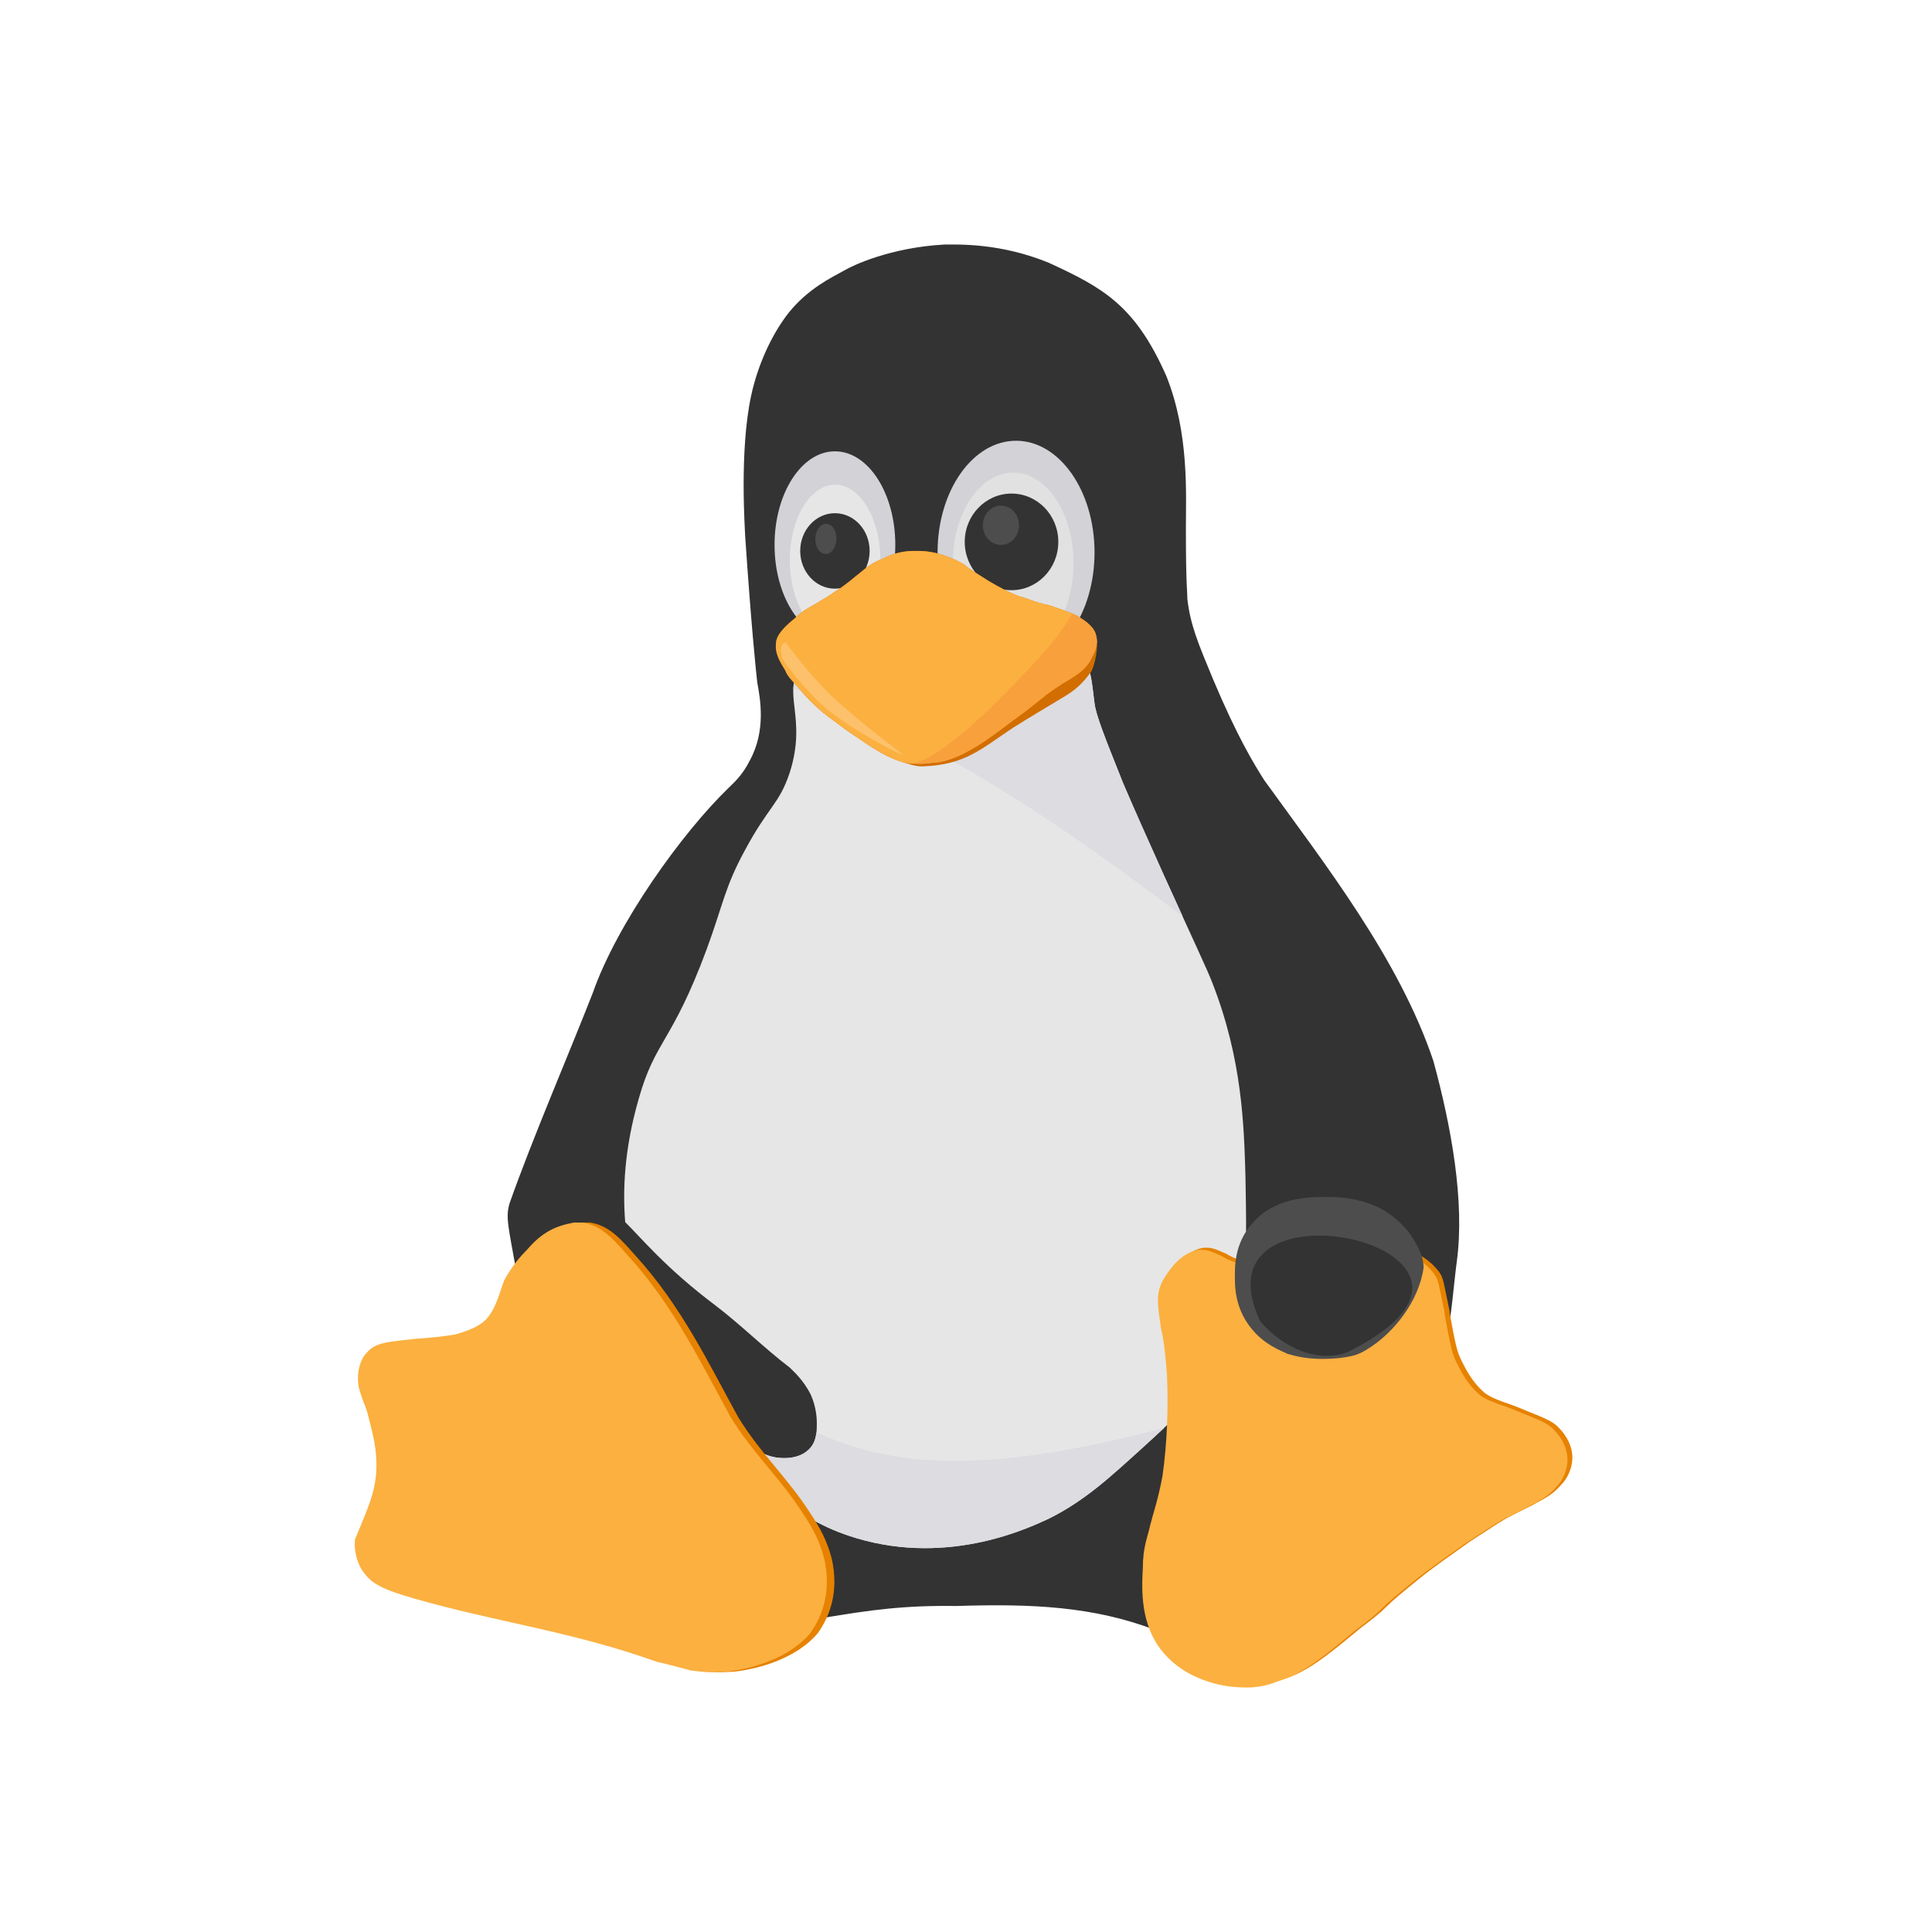
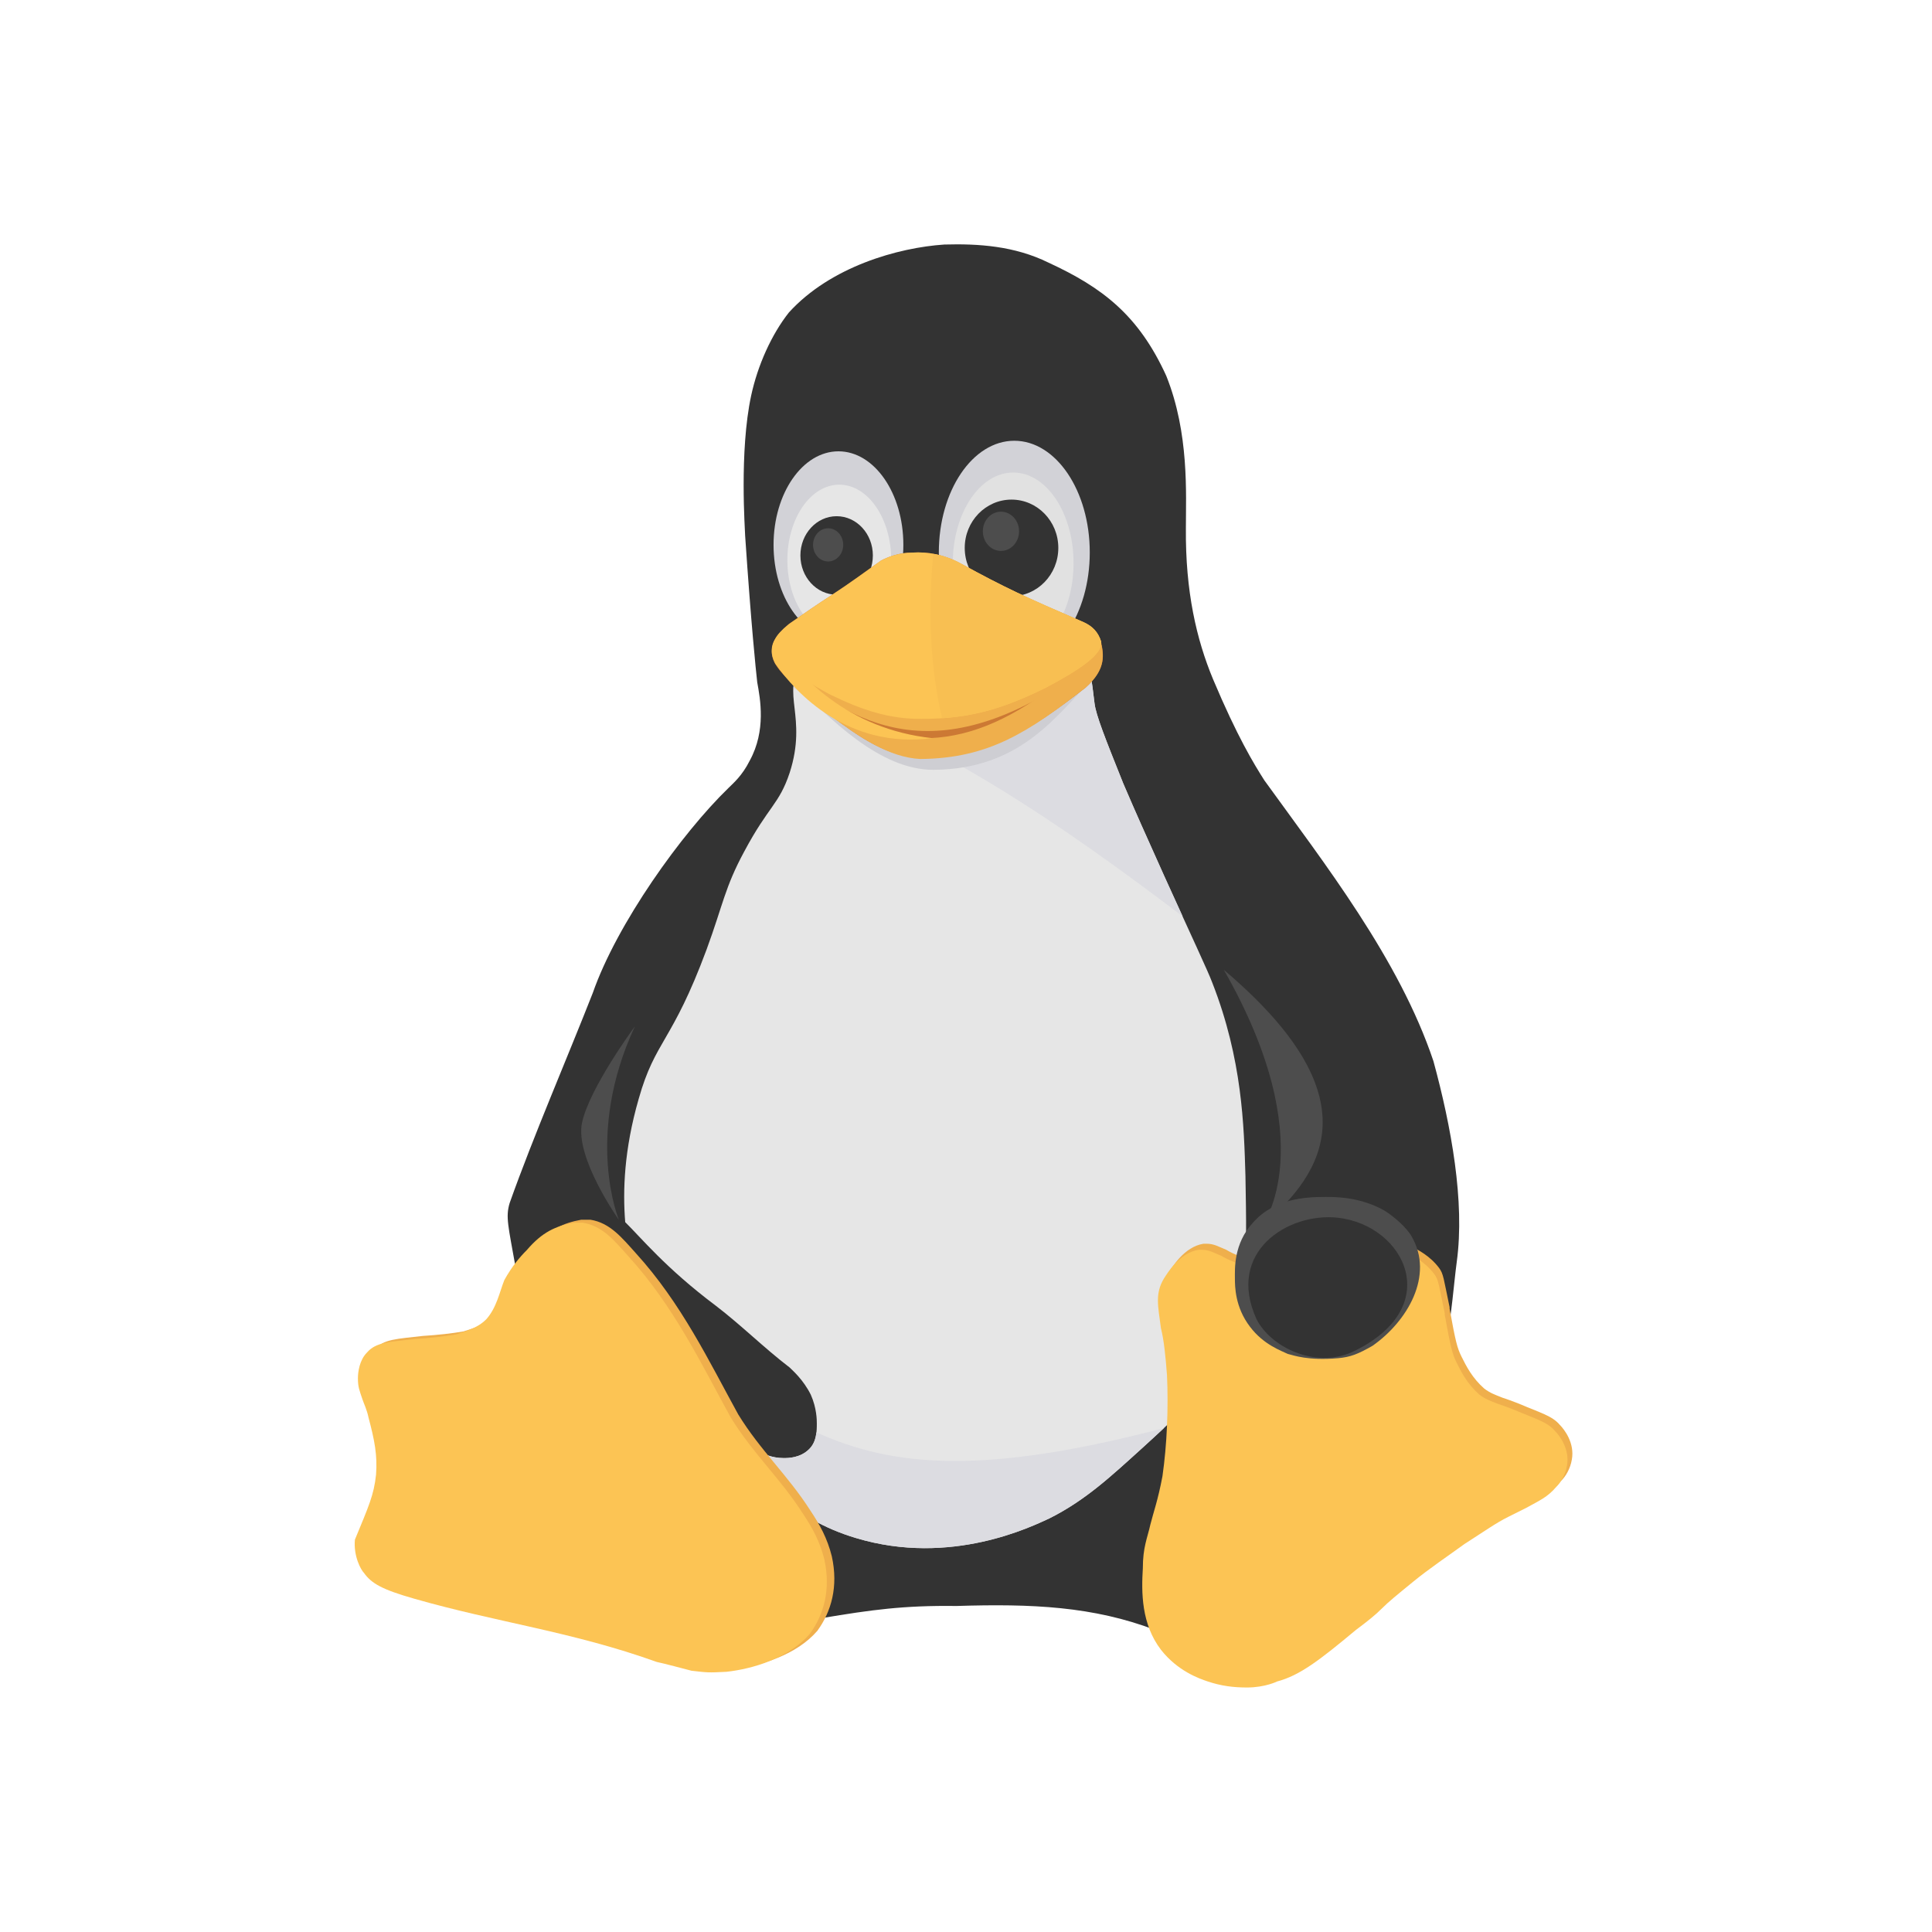
<svg xmlns="http://www.w3.org/2000/svg" width="128" height="128" viewBox="0 0 128 128" id="svg2" version="1.1">
  <defs id="defs4">
    <radialGradient id="b-1" cx="65.467" cy="61.952" r="39.292" gradientTransform="matrix(1,0,0,3,0,-123.9039)" gradientUnits="userSpaceOnUse">
      <stop offset="0.426" style="stop-color:#303033;stop-opacity:1" id="stop6300" />
      <stop offset="0.827" style="stop-color:#595859;stop-opacity:1" id="stop6302" />
    </radialGradient>
    <radialGradient gradientUnits="userSpaceOnUse" gradientTransform="matrix(1,0,0,3,0,-123.9039)" r="39.292" cy="61.952" cx="65.467" id="b-09">
      <stop id="stop9-7" style="stop-color:#222223" offset="0.515" />
      <stop id="stop11-0" style="stop-color:#414042" offset="0.827" />
    </radialGradient>
    <radialGradient gradientUnits="userSpaceOnUse" r="25.576" cy="72.558" cx="62.269" id="w-0">
      <stop id="stop16-7-5" style="stop-color:#FFFFFF" offset="0" />
      <stop id="stop18-0-3" style="stop-color:#F1F2F2" offset="0.423" />
      <stop id="stop20-0-7" style="stop-color:#E6E7E8" offset="0.689" />
      <stop id="stop22-5-2" style="stop-color:#D1D3D4" offset="0.872" />
      <stop id="stop24-1-9" style="stop-color:#BCBEC0" offset="1" />
    </radialGradient>
    <linearGradient y2="36.47" x2="55.064" y1="34.531" x1="55.064" gradientUnits="userSpaceOnUse" id="alpha2-9">
      <stop id="stop111-6" style="stop-color:#FFFFFF;stop-opacity:0.4" offset="0" />
      <stop id="stop113-2" style="stop-color:#FFFFFF;stop-opacity:0.1" offset="0.413" />
      <stop id="stop115-4" style="stop-color:#FFFFFF;stop-opacity:0" offset="0.781" />
    </linearGradient>
    <radialGradient gradientUnits="userSpaceOnUse" r="2.398" cy="36.276" cx="55.452" id="b-7">
      <stop id="stop104-0-0-4" style="stop-color:#3D3D3E" offset="0" />
      <stop id="stop106-3-9-9" style="stop-color:#000000" offset="1" />
    </radialGradient>
    <linearGradient y2="35.888" x2="66.456" y1="33.271" x1="66.456" gradientUnits="userSpaceOnUse" id="alpha1-6">
      <stop id="stop95-7" style="stop-color:#FFFFFF;stop-opacity:0.4" offset="0" />
      <stop id="stop97-3" style="stop-color:#FFFFFF;stop-opacity:0.1" offset="0.413" />
      <stop id="stop99-0" style="stop-color:#FFFFFF;stop-opacity:0" offset="0.781" />
    </linearGradient>
    <radialGradient gradientUnits="userSpaceOnUse" r="3.176" cy="35.743" cx="67.231" id="b-6">
      <stop id="stop88-6-2" style="stop-color:#3D3D3E" offset="0" />
      <stop id="stop90-3-6" style="stop-color:#000000" offset="1" />
    </radialGradient>
    <radialGradient gradientUnits="userSpaceOnUse" r="5.207" cy="35.866" cx="55.521" id="w-1">
      <stop id="stop79-2-9" style="stop-color:#FFFFFF" offset="0.561" />
      <stop id="stop81-5-9" style="stop-color:#F1F2F2" offset="0.75" />
      <stop id="stop83-2-1" style="stop-color:#BCBEC0" offset="1" />
    </radialGradient>
    <radialGradient gradientUnits="userSpaceOnUse" r="6.397" cy="36.41" cx="67.465" id="w-7">
      <stop id="stop72-6-6" style="stop-color:#FFFFFF" offset="0.673" />
      <stop id="stop74-0-0" style="stop-color:#BCBEC0" offset="1" />
    </radialGradient>
    <radialGradient gradientUnits="userSpaceOnUse" r="2.398" cy="36.276" cx="55.452" id="b-0">
      <stop id="stop104" style="stop-color:#373738;stop-opacity:1" offset="0" />
      <stop id="stop106" style="stop-color:#1a1a1a;stop-opacity:1" offset="1" />
    </radialGradient>
    <linearGradient y2="43.392" x2="72.872" y1="43.392" x1="51.662" gradientUnits="userSpaceOnUse" id="y-5">
      <stop id="stop137-7" style="stop-color:#FFF33B" offset="0" />
      <stop id="stop139-2" style="stop-color:#FFE029" offset="5.948725e-002" />
      <stop id="stop141-5" style="stop-color:#FFD218" offset="0.13" />
      <stop id="stop143-0" style="stop-color:#FEC90F" offset="0.203" />
      <stop id="stop145-7" style="stop-color:#FDC70C" offset="0.281" />
      <stop id="stop147-1" style="stop-color:#F3903F" offset="0.668" />
      <stop id="stop149-9" style="stop-color:#ED683C" offset="1" />
    </linearGradient>
    <linearGradient y2="43.547" x2="73.234" y1="43.547" x1="51.636" gradientUnits="userSpaceOnUse" id="y-9">
      <stop id="stop120-8" style="stop-color:#FDB93E" offset="0" />
      <stop id="stop122-9" style="stop-color:#FDB83C" offset="6.566175e-003" />
      <stop id="stop124-6" style="stop-color:#FAAE29" offset="9.430166e-002" />
      <stop id="stop126-0" style="stop-color:#F8A71E" offset="0.185" />
      <stop id="stop128-1" style="stop-color:#F8A51B" offset="0.281" />
      <stop id="stop130-2" style="stop-color:#C87833" offset="0.668" />
      <stop id="stop132-2" style="stop-color:#B04D2A" offset="1" />
    </linearGradient>
    <linearGradient y2="96.099" x2="55.089" y1="96.099" x1="23.772" gradientUnits="userSpaceOnUse" id="y-55">
      <stop id="stop48-0" style="stop-color:#ffd93b;stop-opacity:1;" offset="0" />
      <stop id="stop50-3" style="stop-color:#ffcc29;stop-opacity:1;" offset="0.059" />
      <stop id="stop52-5" style="stop-color:#ffbf18;stop-opacity:1;" offset="0.13" />
      <stop id="stop54-0" style="stop-color:#feb20f;stop-opacity:1;" offset="0.203" />
      <stop id="stop56-0" style="stop-color:#fda40c;stop-opacity:1;" offset="0.281" />
      <stop id="stop58-2" style="stop-color:#f3923f;stop-opacity:1;" offset="0.669" />
      <stop id="stop60-8" style="stop-color:#ed683c;stop-opacity:1;" offset="1" />
    </linearGradient>
    <radialGradient gradientUnits="userSpaceOnUse" r="5.845" cy="84.42" cx="88.17" id="b-9">
      <stop id="stop65-3" style="stop-color:#000000" offset="0.367" />
      <stop id="stop67-4" style="stop-color:#3D3D3E" offset="1" />
    </radialGradient>
    <radialGradient id="b-1-2" cx="65.467" cy="61.952" r="39.292" gradientTransform="matrix(1,0,0,3,0,-123.9039)" gradientUnits="userSpaceOnUse">
      <stop offset="0.426" style="stop-color:#18181a;stop-opacity:1" id="stop6300-6" />
      <stop offset="0.827" style="stop-color:#333333;stop-opacity:1" id="stop6302-8" />
    </radialGradient>
    <radialGradient gradientUnits="userSpaceOnUse" r="25.576" cy="72.558" cx="62.269" id="w-0-2">
      <stop id="stop16-7-5-2" style="stop-color:#FFFFFF" offset="0" />
      <stop id="stop18-0-3-8" style="stop-color:#F1F2F2" offset="0.423" />
      <stop id="stop20-0-7-0" style="stop-color:#E6E7E8" offset="0.689" />
      <stop id="stop22-5-2-8" style="stop-color:#D1D3D4" offset="0.872" />
      <stop id="stop24-1-9-0" style="stop-color:#BCBEC0" offset="1" />
    </radialGradient>
  </defs>
  <g id="layer1" transform="translate(0,-924.3622)" style="display:inline">
-     <path style="display:inline;fill:#333333;fill-opacity:1;stroke:none" id="path13-0" d="m 39.268,990.163 c 1.6,-4.6 5.9,-10.6 9,-13.6 0.3,-0.3 0.9,-0.8 1.4,-1.8 1.1,-2 0.7,-4.1 0.5,-5.2 -0.1,-0.9 -0.4,-3.8 -0.8,-9.7 0,-0.3 -0.4,-5.6 0.4,-9.3 0.429,-1.988 1.339,-4.031 2.5,-5.5 1.3,-1.6 2.8,-2.3 3.7,-2.8 0.5,-0.3 3,-1.5 6.6,-1.7 1,0 3.7,-0.1 6.9,1.2 3.574,1.65 5.717,2.791 7.8,7.5 1.529,3.805 1.3,7.834 1.3,10.1 0,3.8 0.1,4.2 0.1,4.7 0.2,1.7 0.7,2.9 1.7,5.3 1.6,3.8 2.7,5.6 3.4,6.7 3.979,5.511 8.933,11.837 11.2,18.6 1.179,4.319 2.092,9.308 1.546,13.3 -0.2,1.5 -0.311,3.3 -0.711,5.4 -0.5,2.7 -1.336,4.2 -2.236,6.1 -0.5,1.1 -1.5,2.6 -3.6,5.4 -3,4.1 -3.6,4.7 -4.1,5 -2.1,1.5 -4.2,2 -5,2.2 -1,0.2 -2.5,0.5 -4.3,0.3 -4.127,-1.579 -8.215,-1.757 -13.2,-1.6 -3.491,-0.047 -5.662,0.259 -8.9,0.8 -2.6,0.5 -2.7,0.6 -3.4,0.6 -2.4,0.2 -4.3,-1.2 -6.5,-2.7 -3.1,-2.2 -4.7,-4.7 -5.2,-5.4 -0.8,-1.3 -1.4,-2.9 -2.6,-6.1 -1.1,-2.9 -1.6,-4.7 -1.7,-5.2 -0.4,-1.6 -0.6,-2.7 -0.9,-4.4 -0.5,-2.8 -0.679,-3.377 -0.4,-4.3 1.557,-4.391 3.833,-9.646 5.5,-13.9 z" />
+     <path style="display:inline;fill:#333333;fill-opacity:1;stroke:none" id="path13-0" d="m 39.268,990.163 c 1.6,-4.6 5.9,-10.6 9,-13.6 0.3,-0.3 0.9,-0.8 1.4,-1.8 1.1,-2 0.7,-4.1 0.5,-5.2 -0.1,-0.9 -0.4,-3.8 -0.8,-9.7 0,-0.3 -0.4,-5.6 0.4,-9.3 0.429,-1.988 1.339,-4.031 2.5,-5.5 2.753,-3.027 7.22,-4.296 10.3,-4.5 2.25,-0.062 4.638,0.087 6.9,1.2 3.574,1.65 5.967,3.478 7.8,7.5 1.529,3.805 1.3,7.834 1.3,10.1 -0.036,4.18 0.702,7.364 1.8,10 1.6,3.8 2.7,5.6 3.4,6.7 3.979,5.511 8.933,11.837 11.2,18.6 1.179,4.319 2.092,9.308 1.546,13.3 -0.2,1.5 -0.311,3.3 -0.711,5.4 -0.5,2.7 -1.336,4.2 -2.236,6.1 -0.5,1.1 -1.5,2.6 -3.6,5.4 -3,4.1 -3.6,4.7 -4.1,5 -2.1,1.5 -4.2,2 -5,2.2 -1,0.2 -2.5,0.5 -4.3,0.3 -4.127,-1.579 -8.215,-1.757 -13.2,-1.6 -3.491,-0.047 -5.662,0.259 -8.9,0.8 -2.6,0.5 -2.7,0.6 -3.4,0.6 -2.4,0.2 -4.3,-1.2 -6.5,-2.7 -3.1,-2.2 -4.7,-4.7 -5.2,-5.4 -0.8,-1.3 -1.4,-2.9 -2.6,-6.1 -1.1,-2.9 -1.6,-4.7 -1.7,-5.2 -0.4,-1.6 -0.6,-2.7 -0.9,-4.4 -0.5,-2.8 -0.679,-3.377 -0.4,-4.3 1.557,-4.391 3.833,-9.646 5.5,-13.9 z" />
  </g>
  <g id="layer6" style="display:inline">
    <path style="display:inline;fill:#e6e6e6;fill-opacity:1;stroke:none" d="m 70.129,42.988 c -0.487,-0.013 -0.963,0.063 -1.312,0.113 -2.7,0.4 -5.4,0.099 -8.1,0.299 -6,0.5 -6.8,-0.099 -7.6,0.801 -1.4,1.6 0.399,3.3 -0.801,7 -0.7,2.1 -1.4,2.199 -3,5.199 -1.3,2.4 -1.4,3.5 -2.5,6.5 -2.3,6.2 -3.4,6 -4.5,9.9 -0.972,3.37 -1.062,6.099 -0.894,8.171 1.025,1 2.678,3.044 5.994,5.53 1.7,1.3 3.2,2.8 4.9,4.1 0.2,0.2 0.9,0.799 1.4,1.799 0.4,0.9 0.4,1.7 0.4,1.9 0,0.5 0,1.201 -0.5,1.701 -0.6,0.6 -1.401,0.6 -1.701,0.6 -0.8,0 -1.399,-0.3 -1.699,-0.5 -1.491,-0.82 -1.542,-0.642 -2.547,-1.119 2.26,2.747 4.742,5.646 9.047,6.918 6.3,1.9 11.699,-0.799 12.799,-1.299 2.4,-1.2 4.101,-2.801 6.201,-4.701 2.2,-2 3.7,-3.399 4.9,-5.398 2.1,-3.5 1.998,-6.902 1.898,-12.602 -0.1,-3.3 -0.199,-7.699 -2.199,-12.799 -0.3,-0.8 -1.299,-2.9 -3.199,-7.1 -1.3,-2.9 -1.801,-4.002 -2.701,-6.102 -1.2,-3 -1.8,-4.499 -1.9,-5.299 -0.2,-1.5 -0.2,-2.501 -1,-3.201 -0.4,-0.3 -0.899,-0.4 -1.387,-0.412 z" id="path26-2-5" />
  </g>
  <g id="layer4" style="display:inline">
    <path style="display:inline;fill:#dcdce1;fill-opacity:1;stroke:none" d="m 77.107,94.617 c -11.851,3.094 -17.855,2.615 -23.021,0.281 -0.041,0.38 -0.148,0.782 -0.469,1.104 -0.6,0.6 -1.401,0.6 -1.701,0.6 -0.8,0 -1.399,-0.3 -1.699,-0.5 -1.491,-0.82 -1.542,-0.642 -2.547,-1.119 2.26,2.747 4.742,5.646 9.047,6.918 6.3,1.9 11.699,-0.799 12.799,-1.299 2.4,-1.2 4.101,-2.801 6.201,-4.701 0.502,-0.456 0.957,-0.875 1.391,-1.283 z" id="path26-2-5-5" />
  </g>
  <g id="layer2" style="display:inline">
    <path style="display:inline;fill:#dcdce1;fill-opacity:1;stroke:none" d="m 70.129,42.988 c -0.487,-0.013 -0.963,0.063 -1.312,0.113 -2.7,0.4 -5.4,0.099 -8.1,0.299 -6,0.5 -6.8,-0.099 -7.6,0.801 -0.39,0.446 -0.521,0.904 -0.549,1.406 9.724,3.48 17.684,8.965 25.785,15.105 -0.396,-0.866 -0.702,-1.531 -1.236,-2.711 -1.3,-2.9 -1.801,-4.002 -2.701,-6.102 -1.2,-3 -1.8,-4.499 -1.9,-5.299 -0.2,-1.5 -0.2,-2.501 -1,-3.201 -0.4,-0.3 -0.899,-0.4 -1.387,-0.412 z" id="path26-2-5-4" />
  </g>
  <g id="layer7" style="display:inline">
-     <ellipse style="display:inline;fill:#d2d2d7;fill-opacity:1;stroke:none" id="ellipse76-7" ry="7.4" rx="5.2" cy="36.601" cx="67.316" />
-     <ellipse style="display:inline;fill:#d2d2d7;fill-opacity:1;stroke:none" id="ellipse85-7" ry="6.2" rx="4" cy="36.101" cx="55.316" />
+     <ellipse style="display:inline;fill:#d2d2d7;fill-opacity:1;stroke:none" id="ellipse76-7" ry="7.4" rx="5" cy="36.601" cx="67.2" />
+     <ellipse style="display:inline;fill:#d2d2d7;fill-opacity:1;stroke:none" id="ellipse85-7" ry="6.2" rx="4.3" cy="36.101" cx="55.55" />
    <ellipse style="display:inline;fill:#e1e1e1;fill-opacity:1;stroke:none" id="ellipse76-7-4" ry="6" rx="4" cy="37.306" cx="67.126" />
-     <ellipse style="display:inline;fill:#333333;fill-opacity:1;stroke:none" id="ellipse92-3" ry="3.2" rx="3.1" cy="35.901" cx="67.016" />
-     <ellipse style="display:inline;fill:#4d4d4d;fill-opacity:1;stroke:none" id="ellipse101-5" ry="1.3" rx="1.2" cy="34.801" cx="66.316" />
-     <ellipse style="display:inline;fill:#e6e6e6;stroke:none" id="ellipse85-7-7" ry="5" rx="3" cy="37.111" cx="55.326" />
-     <ellipse style="display:inline;fill:#333333;fill-opacity:1;stroke:none" id="ellipse108-8" ry="2.5" rx="2.3" cy="36.501" cx="55.316" />
-     <path style="display:inline;fill:#4d4d4d;fill-opacity:1;stroke:none" id="path117-2" d="m 54.716,36.701 c -0.4,0 -0.7,-0.4 -0.7,-1 0,-0.5 0.3,-1 0.7,-1 0.4,0 0.7,0.4 0.7,1 0,0.5 -0.3,1 -0.7,1 z" />
+     <ellipse style="display:inline;fill:#333333;fill-opacity:1;stroke:none" id="ellipse92-3" ry="3.2" rx="3.1" cy="36.3" cx="67.016" />
+     <ellipse style="display:inline;fill:#4d4d4d;fill-opacity:1;stroke:none" id="ellipse101-5" ry="1.3" rx="1.2" cy="35.2" cx="66.316" />
+     <ellipse style="display:inline;fill:#e6e6e6;stroke:none" id="ellipse85-7-7" ry="5" rx="3.441" cy="37.111" cx="55.606" />
+     <ellipse style="display:inline;fill:#333333;fill-opacity:1;stroke:none" id="ellipse108-8" cy="36.8" cx="55.429" rx="2.4" ry="2.6" />
+     <path style="fill:#4d4d4d;fill-opacity:1;fill-rule:evenodd;stroke:none;stroke-width:1px;stroke-linecap:butt;stroke-linejoin:miter;stroke-opacity:1" d="m 81.081,64.254 c 6.606,11.552 2.539,16.959 2.539,16.959 4.12,-3.533 7.409,-8.536 -2.539,-16.959 z" id="path4240" />
+     <path style="fill:#4d4d4d;fill-opacity:1;fill-rule:evenodd;stroke:none;stroke-width:1px;stroke-linecap:butt;stroke-linejoin:miter;stroke-opacity:1" d="m 42.062,68 c -3.375,7.25 -1.062,12.812 -1.062,12.812 0,0 -2.937,-4.125 -2.437,-6.438 0.5,-2.312 3.5,-6.375 3.5,-6.375 z" id="path4242" />
+     <ellipse style="display:inline;fill:#4d4d4d;fill-opacity:1;stroke:none" id="ellipse101-5-4" cy="36.099" cx="54.866" rx="1" ry="1.1" />
+   </g>
+   <g id="layer12" style="display:inline">
+     <path style="display:inline;fill:#ceced3;fill-opacity:1;stroke:none" d="m 52.354,44.982 c 2.638,2.687 5.949,6.023 9.48,6.02 5.908,-0.027 8.242,-3.773 10.506,-5.936 -9.623,1.895 -12.476,1.609 -19.986,-0.083 z" id="path151-8-2-2" />
  </g>
  <g id="layer9" style="display:inline">
-     <path style="display:inline;fill:#d26e00;fill-opacity:1;stroke:none" id="path151-8-1" d="m 59.816,50.501 c -0.6,-0.2 -1.1,-0.4 -1.9,-0.9 -0.5,-0.3 -0.9,-0.6 -1.8,-1.2 -0.8,-0.6 -1.1,-0.8 -1.6,-1.2 -0.6,-0.5 -1.1,-1 -1.5,-1.5 -0.5,-0.6 -0.8,-0.8 -1,-1.3 -0.3,-0.5 -0.7,-1.1 -0.6,-1.8 0,-0.3 0.2,-0.8 1.2,-1.6 0.6,-0.6 1.1,-0.8 1.6,-1.1 0.3,-0.2 0.7,-0.4 1.1,-0.7 0.8,-0.5 1.2,-0.9 1.6,-1.2 0.5,-0.4 0.8,-0.7 1.6,-1 0.4,-0.2 1.1,-0.5 2,-0.5 l 0.3,0 c 1.2,0 2,0.4 2.5,0.6 0.4,0.2 0.6,0.3 0.8,0.5 0.3,0.2 0.6,0.4 1.4,0.9 0.7,0.4 1.2,0.7 2,1 0.4,0.1 0.6,0.2 0.9,0.3 0.3,0.1 0.6,0.2 1.1,0.3 1.5,0.5 1.9,0.7 2,0.8 0.5,0.3 1,0.7 1.1,1.2 0.2,0.7 -0.085,1.93 -0.285,2.33 -0.4,0.6 -0.875,1.134 -1.675,1.634 -1.68,1.014 -2.518,1.508 -3.555,2.161 -2.083,1.378 -3.125,2.435 -5.922,2.547 -0.478,0.03 -1.001,-0.174 -1.363,-0.272 z" />
-     <path style="display:inline;fill:#e68200;fill-opacity:1;stroke:none;stroke-width:0.2;stroke-miterlimit:10;stroke-dasharray:none;stroke-opacity:1" id="path62-3-9" d="m 46.323,110.684 c -0.4,-0.1 -1.81,-0.484 -2.31,-0.584 -5.587,-2.008 -10.647,-2.631 -16.1,-4.2 -2.1,-0.6 -2.8,-1 -3.3,-1.7 -0.2,-0.2 -0.7,-1.1 -0.6,-2.2 0.92,-2.231 1.254,-2.95 1.4,-4.3 0.1,-1.3 -0.1,-2.3 -0.5,-3.8 -0.1,-0.5 -0.3,-0.9 -0.4,-1.2 -0.2,-0.6 -0.3,-0.8 -0.3,-1.4 0,-0.4 0.1,-1.2 0.6,-1.7 0.6,-0.7 1.5,-0.7 3.2,-0.9 0.939,-0.057 1.963,-0.168 2.7,-0.3 0.6,-0.2 1.4,-0.4 2,-1 0.69,-0.766 0.885,-1.81 1.2,-2.6 0.5,-0.9 1,-1.5 1.5,-2 1.009,-1.176 1.889,-1.578 3.1,-1.8 l 0.6,0 c 1.3,0.2 2.1,1.2 3,2.2 3.033,3.328 4.86,7.173 6.8,10.7 1.485,2.42 3.275,4.007 4.8,6.4 0.6,0.9 1.1,1.8 1.4,3 0.442,2.013 -0.032,3.659 -0.96,4.94 -1.389,1.604 -3.769,2.32 -5.525,2.512 -1.22,0.062 -1.219,0.055 -2.305,-0.069 z" stroke-miterlimit="10" />
-     <path style="display:inline;fill:#fbb040;fill-opacity:1;stroke:none;stroke-width:0.2;stroke-miterlimit:10;stroke-dasharray:none;stroke-opacity:1" id="path62-3" d="m 45.826,110.684 c -0.4,-0.1 -1.81,-0.484 -2.31,-0.584 -5.587,-2.008 -10.647,-2.631 -16.1,-4.2 -2.1,-0.6 -2.8,-1 -3.3,-1.7 -0.2,-0.2 -0.7,-1.1 -0.6,-2.2 0.92,-2.231 1.254,-2.95 1.4,-4.3 0.1,-1.3 -0.1,-2.3 -0.5,-3.8 -0.1,-0.5 -0.3,-0.9 -0.4,-1.2 -0.2,-0.6 -0.3,-0.8 -0.3,-1.4 0,-0.4 0.1,-1.2 0.6,-1.7 0.6,-0.7 1.5,-0.7 3.2,-0.9 0.939,-0.057 1.963,-0.168 2.7,-0.3 0.6,-0.2 1.4,-0.4 2,-1 0.69,-0.766 0.885,-1.81 1.2,-2.6 0.5,-0.9 1,-1.5 1.5,-2 1.009,-1.176 1.889,-1.578 3.1,-1.8 l 0.6,0 c 1.3,0.2 2.1,1.2 3,2.2 3.033,3.328 4.86,7.173 6.8,10.7 1.485,2.42 3.275,4.007 4.8,6.4 0.6,0.9 1.1,1.8 1.4,3 0.442,2.013 -0.032,3.659 -0.96,4.94 -1.389,1.604 -3.769,2.32 -5.525,2.512 -1.22,0.062 -1.219,0.055 -2.305,-0.069 z" stroke-miterlimit="10" />
-     <path style="display:inline;fill:#e68200;fill-opacity:1;stroke:none;stroke-width:0.2;stroke-miterlimit:10;stroke-dasharray:none;stroke-opacity:1" id="path45-9-4" d="m 82.939,111.664 c -0.9,0 -1.7,-0.1 -2.6,-0.4 -0.6,-0.2 -2,-0.7 -3.1,-2.1 -1.3,-1.7 -1.3,-3.8 -1.2,-5.4 0,-1.4 0.3,-2 0.5,-2.9 0.2,-0.8 0.5,-1.6 0.8,-3.2 0.3,-2.1 0.4,-4.5 0.3,-6.7 -0.1,-1.3 -0.2,-2.3 -0.4,-3.1 -0.2,-1.5 -0.4,-2.3 0.2,-3.3 0.2,-0.3 1,-1.7 2.3,-1.9 l 0.2,0 c 0.5,0 0.8,0.2 1.3,0.4 0.5,0.3 1.2,0.6 2.1,0.7 l 0.5,0 c 0.4,0 0.8,-0.1 1.3,-0.2 0.4,-0.1 0.9,-0.3 1.7,-0.4 1.8,-0.4 3.3,-0.7 4.5,-0.7 0.8,0 1.5,0.1 2.2,0.4 0.4,0.2 1.2,0.6 1.8,1.4 0.3,0.4 0.3,0.7 0.7,2.6 l 0,0.1 c 0.4,2.2 0.5,2.6 0.8,3.2 0.3,0.6 0.7,1.4 1.5,2.1 0.4,0.3 0.7,0.4 1.2,0.6 0.3,0.1 0.6,0.2 1.1,0.4 1.4,0.6 2.2,0.8 2.7,1.4 0.3,0.3 1,1.2 0.8,2.3 -0.1,0.6 -0.4,1.1 -0.7,1.4 -0.6,0.7 -1.1,0.9 -2,1.4 l -1.2,0.6 c -0.8,0.4 -1.5,0.9 -2.9,1.8 -1.1,0.8 -2.3,1.6 -3.4,2.5 -1.1,0.9 -1.6,1.3 -2.1,1.8 -0.4,0.4 -0.9,0.8 -1.7,1.4 -2.4,2 -3.7,3 -5.2,3.4 0,0 -0.8,0.4 -2,0.4 z" stroke-miterlimit="10" />
-     <path style="display:inline;fill:#fbb040;fill-opacity:1;stroke:none;stroke-width:0.2;stroke-miterlimit:10;stroke-dasharray:none;stroke-opacity:1" id="path45-9" d="m 82.616,111.801 c -0.9,0 -1.7,-0.1 -2.6,-0.4 -0.6,-0.2 -2,-0.7 -3.1,-2.1 -1.3,-1.7 -1.3,-3.8 -1.2,-5.4 0,-1.4 0.3,-2 0.5,-2.9 0.2,-0.8 0.5,-1.6 0.8,-3.2 0.3,-2.1 0.4,-4.5 0.3,-6.7 -0.1,-1.3 -0.2,-2.3 -0.4,-3.1 -0.2,-1.5 -0.4,-2.3 0.2,-3.3 0.2,-0.3 1,-1.7 2.3,-1.9 l 0.2,0 c 0.5,0 0.8,0.2 1.3,0.4 0.5,0.3 1.2,0.6 2.1,0.7 l 0.5,0 c 0.4,0 0.8,-0.1 1.3,-0.2 0.4,-0.1 0.9,-0.3 1.7,-0.4 1.8,-0.4 3.3,-0.7 4.5,-0.7 0.8,0 1.5,0.1 2.2,0.4 0.4,0.2 1.2,0.6 1.8,1.4 0.3,0.4 0.3,0.7 0.7,2.6 l 0,0.1 c 0.4,2.2 0.5,2.6 0.8,3.2 0.3,0.6 0.7,1.4 1.5,2.1 0.4,0.3 0.7,0.4 1.2,0.6 0.3,0.1 0.6,0.2 1.1,0.4 1.4,0.6 2.2,0.8 2.7,1.4 0.3,0.3 1,1.2 0.8,2.3 -0.1,0.6 -0.4,1.1 -0.7,1.4 -0.6,0.7 -1.1,0.9 -2,1.4 l -1.2,0.6 c -0.8,0.4 -1.5,0.9 -2.9,1.8 -1.1,0.8 -2.3,1.6 -3.4,2.5 -1.1,0.9 -1.6,1.3 -2.1,1.8 -0.4,0.4 -0.9,0.8 -1.7,1.4 -2.4,2 -3.7,3 -5.2,3.4 0,0 -0.8,0.4 -2,0.4 z" stroke-miterlimit="10" />
-     <path style="display:inline;fill:#fbb040;fill-opacity:1;stroke:none" id="path151-8" d="m 60.916,50.601 c -0.4,0 -0.7,0 -1.1,-0.1 -0.6,-0.2 -1.1,-0.4 -1.9,-0.9 -0.5,-0.3 -0.9,-0.6 -1.8,-1.2 -0.8,-0.6 -1.1,-0.8 -1.6,-1.2 -0.6,-0.5 -1.1,-1 -1.5,-1.5 -0.5,-0.6 -0.8,-0.8 -1,-1.3 -0.3,-0.5 -0.7,-1.1 -0.6,-1.8 0,-0.3 0.2,-0.8 1.2,-1.6 0.6,-0.6 1.1,-0.8 1.6,-1.1 0.3,-0.2 0.7,-0.4 1.1,-0.7 0.8,-0.5 1.2,-0.9 1.6,-1.2 0.5,-0.4 0.8,-0.7 1.6,-1 0.4,-0.2 1.1,-0.5 2,-0.5 0.1,0 0.2,0 0.3,0 1.2,0 2,0.4 2.5,0.6 0.4,0.2 0.6,0.3 0.8,0.5 0.3,0.2 0.6,0.4 1.4,0.9 0.7,0.4 1.2,0.7 2,1 0.4,0.1 0.6,0.2 0.9,0.3 0.3,0.1 0.6,0.2 1.1,0.3 1.5,0.5 1.9,0.7 2,0.8 0.5,0.3 1,0.7 1.1,1.2 0.2,0.7 -0.2,1.3 -0.4,1.7 -0.4,0.6 -0.7,0.8 -1.5,1.3 -0.2,0.1 -0.5,0.3 -0.8,0.5 -0.4,0.3 -0.6,0.4 -0.8,0.6 -0.3,0.2 -0.7,0.6 -2.1,1.6 -1.7,1.3 -2.1,1.5 -2.4,1.7 -0.7,0.4 -1.4,0.8 -2.4,1 -0.3,0 -0.7,0.1 -1.3,0.1 l 0,0 z" />
-     <path style="fill:none;fill-rule:evenodd;stroke:none;stroke-width:1px;stroke-linecap:butt;stroke-linejoin:miter;stroke-opacity:1" d="m 59.852,34.245 2.273,8.397 -3.03,10.291 7.576,-7.387 z" id="path4232" />
-     <path style="fill:#fcc16a;fill-opacity:1;fill-rule:evenodd;stroke:none;stroke-width:1px;stroke-linecap:butt;stroke-linejoin:miter;stroke-opacity:1" d="m 52.047,42.553 c 0,0 1.602,2.209 3.142,3.641 1.825,1.698 4.67,3.821 4.67,3.821 -0.322,-0.025 -3.3,-1.602 -5.052,-3.014 -1.167,-0.941 -3.014,-3.226 -3.014,-3.481 0,-0.119 -0.094,-0.409 -0.035,-0.65 0.067,-0.274 0.289,-0.316 0.289,-0.316 z" id="path4234" />
+     <path style="display:inline;fill:#cc7934;fill-opacity:1;stroke:none" id="path151-8-2" d="m 60.951,50.175 c -3.071,0.021 -6.261,-3.126 -8.521,-4.961 -0.814,-0.749 -1.383,-1.441 -1.28,-2.176 0,-0.315 0.096,-0.862 1.129,-1.702 1.118,-0.78 1.899,-1.315 2.79,-1.89 1.297,-0.848 2.282,-1.583 3.307,-2.31 0.413,-0.21 1.137,-0.525 2.067,-0.525 1.015,-0.061 2.096,0.112 3.251,0.746 2.913,1.595 4.21,2.188 8.115,3.874 0.517,0.315 0.951,0.669 1.137,1.26 0.158,0.833 0.402,1.798 -1.029,3.071 -3.747,2.902 -6.379,4.576 -10.965,4.612 z" />
+     <path style="display:inline;fill:#efaf4c;fill-opacity:1;stroke:none;stroke-width:0.2;stroke-miterlimit:10;stroke-dasharray:none;stroke-opacity:1" id="path45-9-2" d="m 82.939,111.4 c -0.9,0 -1.7,-0.1 -2.6,-0.4 -0.6,-0.2 -2,-0.7 -3.1,-2.1 -1.3,-1.7 -1.3,-3.8 -1.2,-5.4 0,-1.4 0.3,-2 0.5,-2.9 0.2,-0.8 0.5,-1.6 0.8,-3.2 0.3,-2.1 0.4,-4.5 0.3,-6.7 -0.1,-1.3 -0.2,-2.3 -0.4,-3.1 -0.2,-1.5 -0.4,-2.3 0.2,-3.3 0.2,-0.3 1,-1.7 2.3,-1.9 l 0.2,0 c 0.5,0 0.8,0.2 1.3,0.4 0.5,0.3 1.2,0.6 2.1,0.7 l 0.5,0 c 0.4,0 0.8,-0.1 1.3,-0.2 0.4,-0.1 0.9,-0.3 1.7,-0.4 1.8,-0.4 3.3,-0.7 4.5,-0.7 0.8,0 1.5,0.1 2.2,0.4 0.4,0.2 1.2,0.6 1.8,1.4 0.3,0.4 0.3,0.7 0.7,2.6 l 0,0.1 c 0.4,2.2 0.5,2.6 0.8,3.2 0.3,0.6 0.7,1.4 1.5,2.1 0.4,0.3 0.7,0.4 1.2,0.6 0.3,0.1 0.6,0.2 1.1,0.4 1.4,0.6 2.2,0.8 2.7,1.4 0.3,0.3 1,1.2 0.8,2.3 -0.1,0.6 -0.4,1.1 -0.7,1.4 -0.6,0.7 -1.1,0.9 -2,1.4 l -1.2,0.6 c -0.8,0.4 -1.5,0.9 -2.9,1.8 -1.1,0.8 -2.3,1.6 -3.4,2.5 -1.1,0.9 -1.6,1.3 -2.1,1.8 -0.4,0.4 -0.9,0.8 -1.7,1.4 -2.4,2 -3.7,3 -5.2,3.4 0,0 -0.8,0.4 -2,0.4 z" stroke-miterlimit="10" />
+     <path style="display:inline;fill:#efaf4c;fill-opacity:1;stroke:none;stroke-width:0.2;stroke-miterlimit:10;stroke-dasharray:none;stroke-opacity:1" id="path62-3-0" d="m 46.32,110.493 c -0.4,-0.1 -1.81,-0.484 -2.31,-0.584 -5.587,-2.008 -10.647,-2.631 -16.1,-4.2 -2.1,-0.6 -2.8,-1 -3.3,-1.7 -0.2,-0.2 -0.7,-1.1 -0.6,-2.2 0.92,-2.231 1.254,-2.95 1.4,-4.3 0.1,-1.3 -0.1,-2.3 -0.5,-3.8 -0.1,-0.5 -0.3,-0.9 -0.4,-1.2 -0.2,-0.6 -0.3,-0.8 -0.3,-1.4 0,-0.4 0.1,-1.2 0.6,-1.7 0.6,-0.7 1.5,-0.7 3.2,-0.9 0.939,-0.057 1.963,-0.168 2.7,-0.3 0.6,-0.2 1.4,-0.4 2,-1 0.69,-0.766 0.885,-1.81 1.2,-2.6 0.5,-0.9 1,-1.5 1.5,-2 1.009,-1.176 1.889,-1.578 3.1,-1.8 l 0.6,0 c 1.3,0.2 2.1,1.2 3,2.2 3.033,3.328 4.86,7.173 6.8,10.7 1.485,2.42 3.275,4.007 4.8,6.4 0.6,0.9 1.1,1.8 1.4,3 0.442,2.013 -0.032,3.659 -0.96,4.94 -1.389,1.604 -3.769,2.32 -5.525,2.512 -1.22,0.062 -1.219,0.055 -2.305,-0.069 z" stroke-miterlimit="10" />
+     <path style="fill:none;fill-rule:evenodd;stroke:none;stroke-width:1px;stroke-linecap:butt;stroke-linejoin:miter;stroke-opacity:1" d="M 59.802,34.312 62.074,42.709 59.044,53 66.62,45.613 Z" id="path4232" />
+     <path style="display:inline;fill:#fcc454;fill-opacity:1;stroke:none;stroke-width:0.2;stroke-miterlimit:10;stroke-dasharray:none;stroke-opacity:1" id="path62-3-0-9" d="m 45.823,110.693 c -0.4,-0.1 -1.81,-0.484 -2.31,-0.584 -5.587,-2.008 -10.647,-2.631 -16.1,-4.2 -2.1,-0.6 -2.8,-1 -3.3,-1.7 -0.2,-0.2 -0.7,-1.1 -0.6,-2.2 0.92,-2.231 1.254,-2.95 1.4,-4.3 0.1,-1.3 -0.1,-2.3 -0.5,-3.8 -0.1,-0.5 -0.3,-0.9 -0.4,-1.2 -0.2,-0.6 -0.3,-0.8 -0.3,-1.4 0,-0.4 0.1,-1.2 0.6,-1.7 0.6,-0.7 1.5,-0.7 3.2,-0.9 0.939,-0.057 1.963,-0.168 2.7,-0.3 0.6,-0.2 1.4,-0.4 2,-1 0.69,-0.766 0.885,-1.81 1.2,-2.6 0.5,-0.9 1,-1.5 1.5,-2 1.009,-1.176 1.889,-1.578 3.1,-1.8 l 0.6,0 c 1.3,0.2 2.1,1.2 3,2.2 3.033,3.328 4.86,7.173 6.8,10.7 1.485,2.42 3.275,4.007 4.8,6.4 0.6,0.9 1.1,1.8 1.4,3 0.442,2.013 -0.032,3.659 -0.96,4.94 -1.389,1.604 -3.769,2.32 -5.525,2.512 -1.22,0.062 -1.219,0.055 -2.305,-0.069 z" stroke-miterlimit="10" />
+     <path style="display:inline;fill:#fcc454;fill-opacity:1;stroke:none;stroke-width:0.2;stroke-miterlimit:10;stroke-dasharray:none;stroke-opacity:1" id="path45-9-2-6" d="m 82.616,111.801 c -0.9,0 -1.7,-0.1 -2.6,-0.4 -0.6,-0.2 -2,-0.7 -3.1,-2.1 -1.3,-1.7 -1.3,-3.8 -1.2,-5.4 0,-1.4 0.3,-2 0.5,-2.9 0.2,-0.8 0.5,-1.6 0.8,-3.2 0.3,-2.1 0.4,-4.5 0.3,-6.7 -0.1,-1.3 -0.2,-2.3 -0.4,-3.1 -0.2,-1.5 -0.4,-2.3 0.2,-3.3 0.2,-0.3 1,-1.7 2.3,-1.9 l 0.2,0 c 0.5,0 0.8,0.2 1.3,0.4 0.5,0.3 1.2,0.6 2.1,0.7 l 0.5,0 c 0.4,0 0.8,-0.1 1.3,-0.2 0.4,-0.1 0.9,-0.3 1.7,-0.4 1.8,-0.4 3.3,-0.7 4.5,-0.7 0.8,0 1.5,0.1 2.2,0.4 0.4,0.2 1.2,0.6 1.8,1.4 0.3,0.4 0.3,0.7 0.7,2.6 l 0,0.1 c 0.4,2.2 0.5,2.6 0.8,3.2 0.3,0.6 0.7,1.4 1.5,2.1 0.4,0.3 0.7,0.4 1.2,0.6 0.3,0.1 0.6,0.2 1.1,0.4 1.4,0.6 2.2,0.8 2.7,1.4 0.3,0.3 1,1.2 0.8,2.3 -0.1,0.6 -0.4,1.1 -0.7,1.4 -0.6,0.7 -1.1,0.9 -2,1.4 l -1.2,0.6 c -0.8,0.4 -1.5,0.9 -2.9,1.8 -1.1,0.8 -2.3,1.6 -3.4,2.5 -1.1,0.9 -1.6,1.3 -2.1,1.8 -0.4,0.4 -0.9,0.8 -1.7,1.4 -2.4,2 -3.7,3 -5.2,3.4 0,0 -0.8,0.4 -2,0.4 z" stroke-miterlimit="10" />
+   </g>
+   <g id="layer13" style="display:inline">
+     <path style="display:inline;fill:#efaf4c;fill-opacity:1;stroke:none" d="m 72.984,42.729 c -6.945,6.616 -11.668,7.453 -17.932,4.717 1.893,1.401 3.875,2.742 5.921,2.839 4.586,-0.037 7.196,-1.819 10.943,-4.722 1.301,-1.157 1.213,-2.054 1.068,-2.834 z" id="path151-8-2-3" />
+   </g>
+   <g id="layer11" style="display:inline">
+     <path style="display:inline;fill:#efaf4c;fill-opacity:1;fill-rule:evenodd;stroke:none;stroke-width:1px;stroke-linecap:butt;stroke-linejoin:miter;stroke-opacity:1" d="m 51.893,44.112 c 4.157,1.714 13.787,1.734 20.585,-0.229 -9.801,7.281 -15.354,4.655 -20.585,0.229 z" id="path4501" />
+   </g>
+   <g id="layer5" style="display:inline">
+     <path style="display:inline;fill:#fcc454;fill-opacity:1;stroke:none" id="path151-8-2-0" d="m 54.964,46 c -2.338,-1.263 -3.849,-2.494 -3.792,-2.985 0.088,-0.504 0.074,-0.84 1.107,-1.68 1.118,-0.78 1.899,-1.315 2.79,-1.89 1.297,-0.848 2.282,-1.583 3.307,-2.31 0.413,-0.21 1.137,-0.525 2.067,-0.525 1.015,-0.061 2.096,0.112 3.251,0.746 2.913,1.595 4.21,2.188 8.115,3.874 0.595,0.268 0.951,0.669 1.137,1.26 0.158,0.833 -1.394,1.869 -3.677,3.081 -2.765,1.353 -4.943,2.058 -8.199,2.057 -2.125,0.017 -3.941,-0.566 -6.105,-1.629 z" />
+   </g>
+   <g id="layer10" style="display:inline">
+     <path style="display:inline;fill:#f8bf52;fill-opacity:1;stroke:none" d="m 61.83,36.699 c -0.505,5.282 0.147,9.068 0.586,10.883 2.548,-0.173 4.489,-0.853 6.854,-2.01 2.283,-1.212 3.833,-2.249 3.676,-3.082 -0.185,-0.591 -0.542,-0.992 -1.137,-1.26 -3.905,-1.686 -5.202,-2.278 -8.115,-3.873 -0.645,-0.354 -1.263,-0.552 -1.863,-0.658 z" id="path151-8-2-0-7" />
+   </g>
+   <g id="layer8" style="display:inline">
+     <path style="display:inline;fill:#fcc454;fill-opacity:1;fill-rule:evenodd;stroke:none;stroke-width:1px;stroke-linecap:butt;stroke-linejoin:miter;stroke-opacity:1" d="m 51.386,42.3 c 1.388,2.459 4.792,6.011 10.384,6.604 -5.588,0.729 -9.018,-2.955 -10.422,-4.952 -0.329,-0.634 -0.274,-1.227 0.037,-1.651 z" id="path4234" />
  </g>
  <g id="layer3" style="display:inline">
-     <path style="display:inline;fill:#f8a03c;fill-opacity:1;stroke:none" d="m 71.051,40.654 c -0.559,0.911 -1.147,1.751 -1.766,2.436 -4.075,4.509 -7.231,7.232 -8.838,7.5 0.149,0.008 0.299,0.012 0.469,0.012 0.6,0 1.001,-0.102 1.301,-0.102 1,-0.2 1.698,-0.6 2.398,-1 0.3,-0.2 0.7,-0.399 2.4,-1.699 1.4,-1 1.8,-1.4 2.1,-1.6 0.2,-0.2 0.401,-0.3 0.801,-0.6 0.3,-0.2 0.601,-0.4 0.801,-0.5 0.8,-0.5 1.1,-0.701 1.5,-1.301 0.2,-0.4 0.598,-0.999 0.398,-1.699 -0.1,-0.5 -0.6,-0.901 -1.1,-1.201 -0.049,-0.049 -0.177,-0.125 -0.465,-0.246 z" id="path151-8-6" />
-   </g>
-   <g id="layer10" style="display:inline">
-     <path style="display:inline;fill:#4d4d4d;fill-opacity:1;stroke:none" id="path69-1" d="m 90.932,89.163 c -0.818,0.551 -1.119,0.685 -2.283,0.821 -1.984,0.173 -2.933,-0.184 -3.333,-0.284 -0.4,-0.2 -1.6,-0.6 -2.5,-1.8 -1,-1.3 -1,-2.7 -1,-3.2 0,-0.6 -0.1,-2.3 1.2,-3.7 1.4,-1.6 3.5,-1.7 4.8,-1.7 0.7,0 2.3,0 3.9,0.9 1.1,0.7 1.7,1.5 1.8,1.7 0.3,0.5 0.8,1.2 0.8,2.1 -0.343,2.323 -2.023,4.233 -3.384,5.163 z" />
-     <path style="display:inline;fill:#333333;fill-opacity:1;stroke:none" id="path69-1-5" d="m 89.298,89.571 c -2.227,0.874 -4.701,-0.628 -5.833,-2.084 -4.682,-10.18 19.569,-4.73 5.833,2.084 z" />
+     <path style="display:inline;fill:#4d4d4d;fill-opacity:1;stroke:none" id="path69-1" d="m 90.932,89.163 c -0.968,0.551 -1.449,0.745 -2.283,0.821 -1.984,0.173 -2.933,-0.184 -3.333,-0.284 -0.4,-0.2 -1.6,-0.6 -2.5,-1.8 -1,-1.3 -1,-2.7 -1,-3.2 0,-0.6 -0.1,-2.3 1.2,-3.7 1.4,-1.6 3.5,-1.7 4.8,-1.7 0.7,0 2.3,0 3.9,0.9 1.1,0.7 1.7,1.5 1.8,1.7 1.522,2.614 -0.283,5.652 -2.584,7.263 z" />
+     <path style="display:inline;fill:#333333;fill-opacity:1;stroke:none" id="path69-1-5" d="m 89.571,89.583 c -2.467,1.084 -5.364,-0.323 -6.315,-2.168 -2.059,-4.477 2.086,-7.1 5.374,-6.738 4.441,0.488 7.206,5.958 0.941,8.907 z" />
  </g>
</svg>
